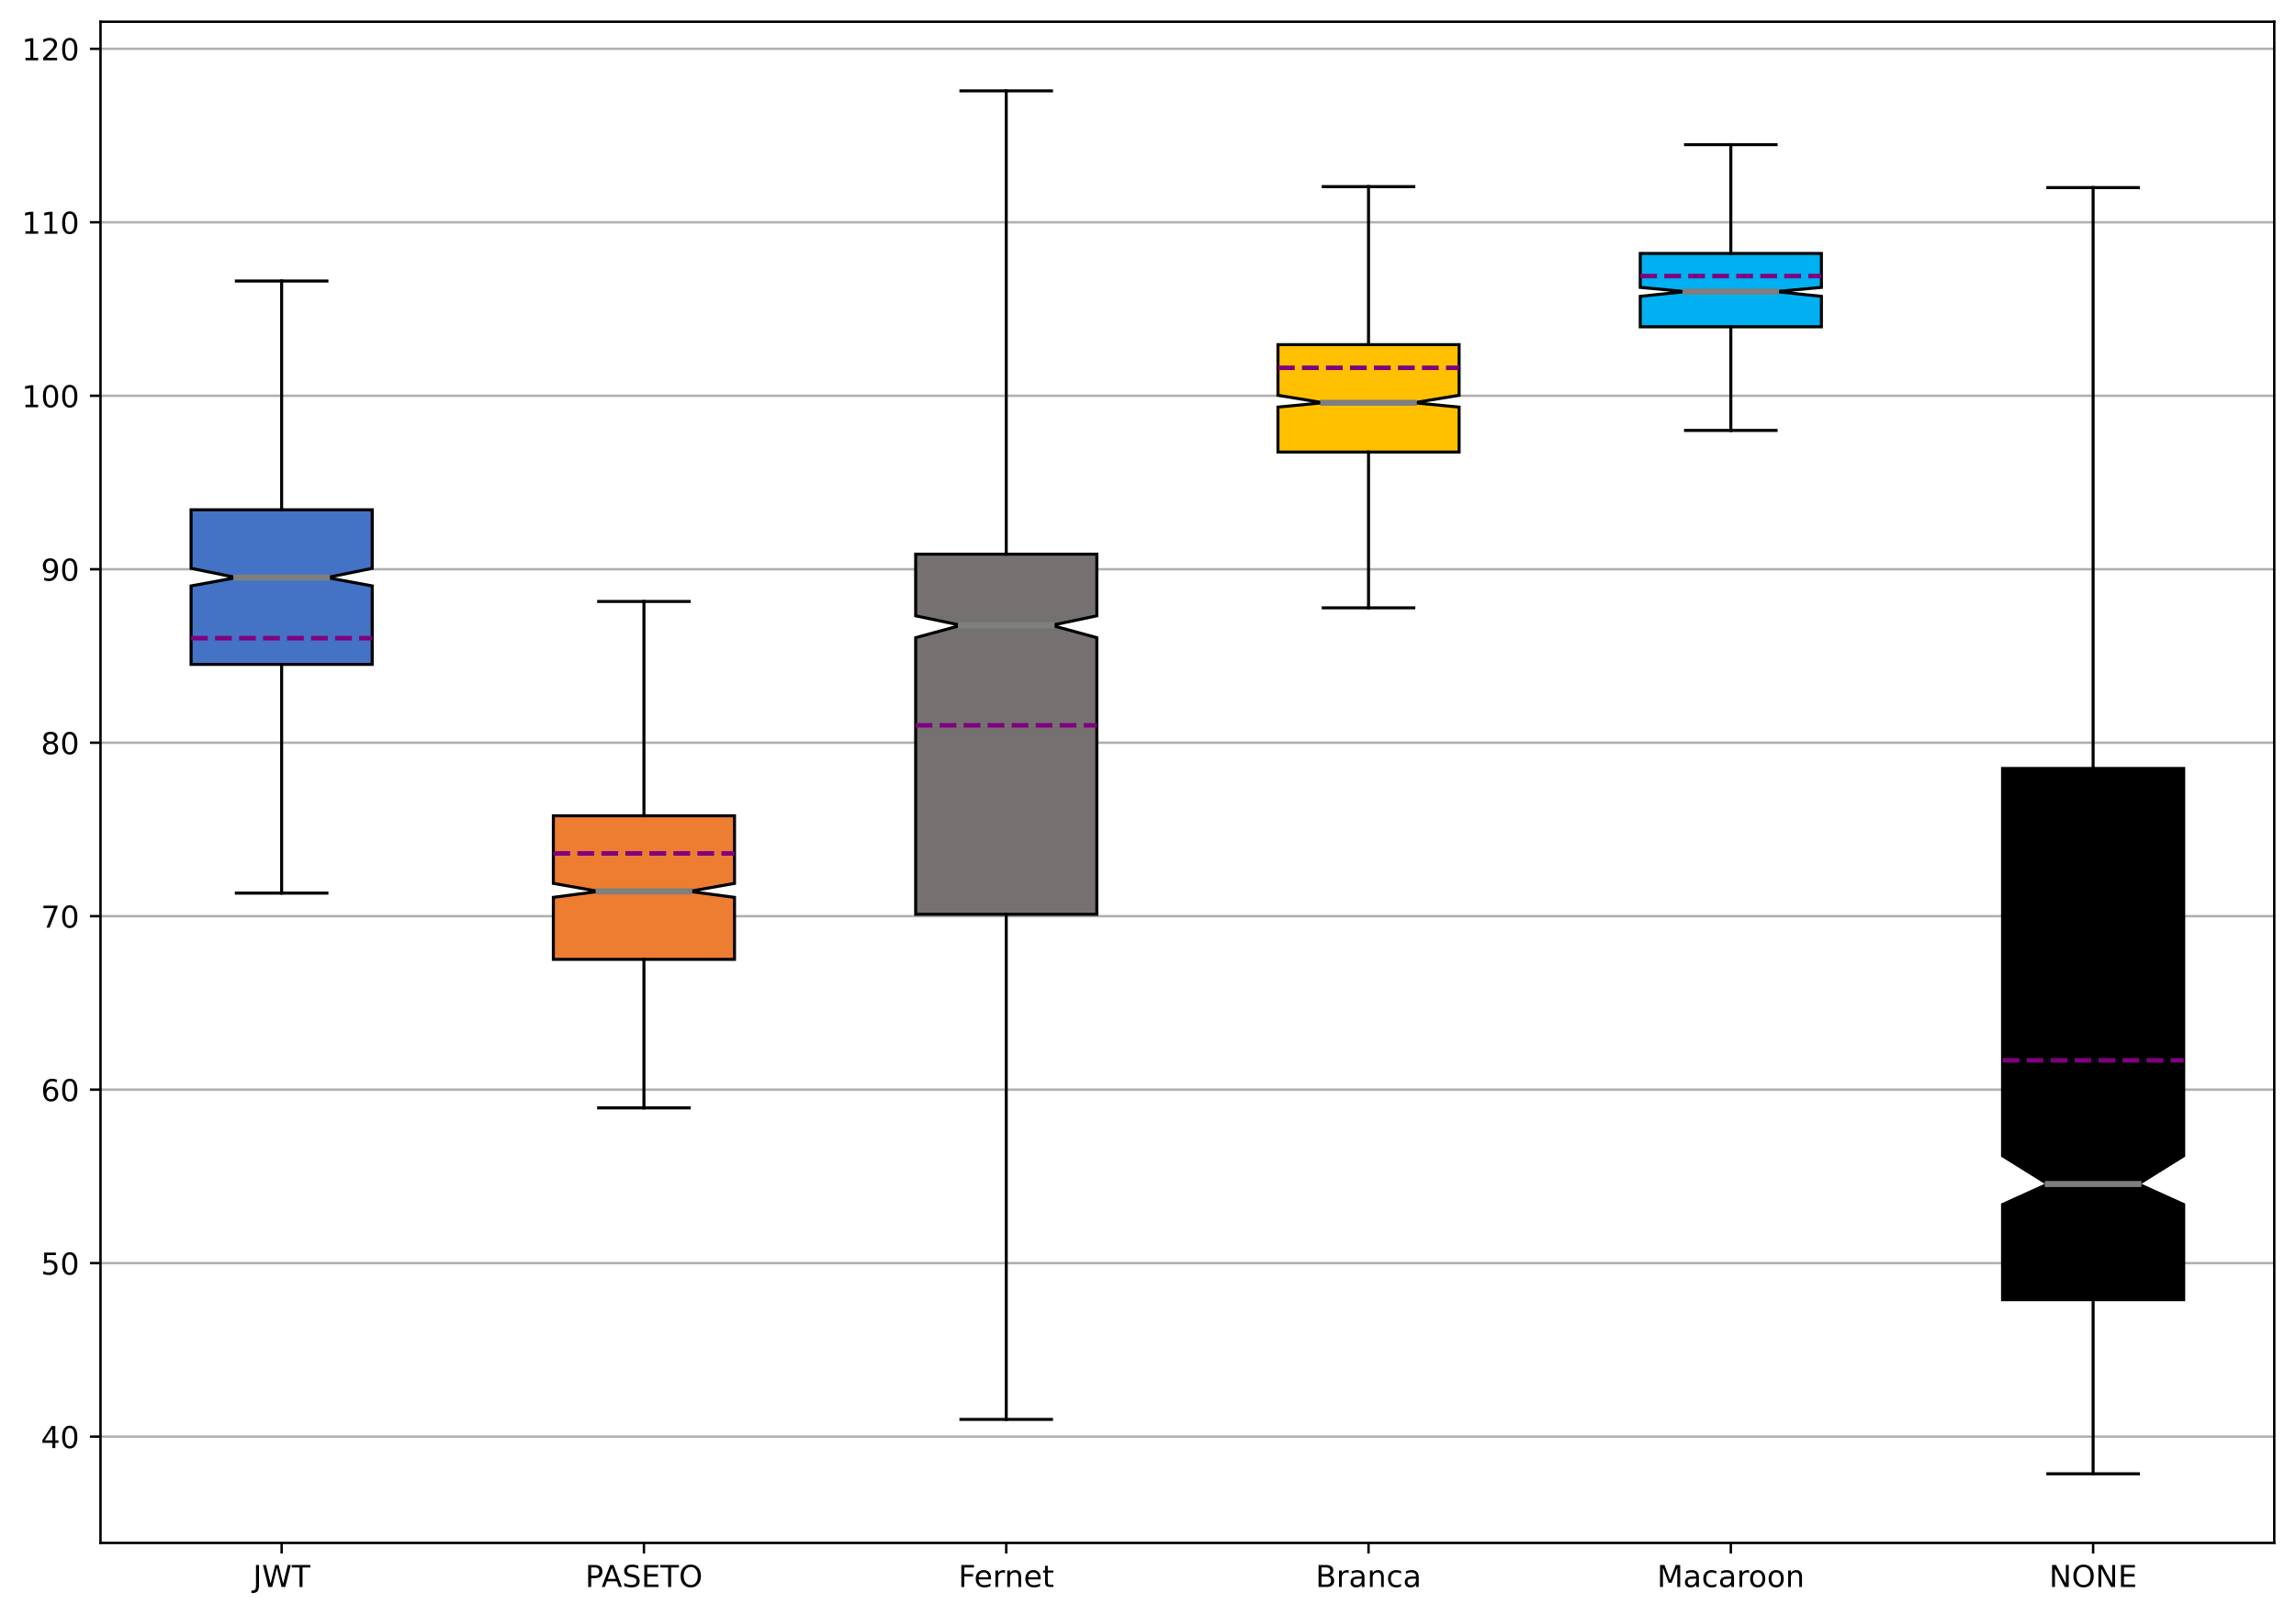
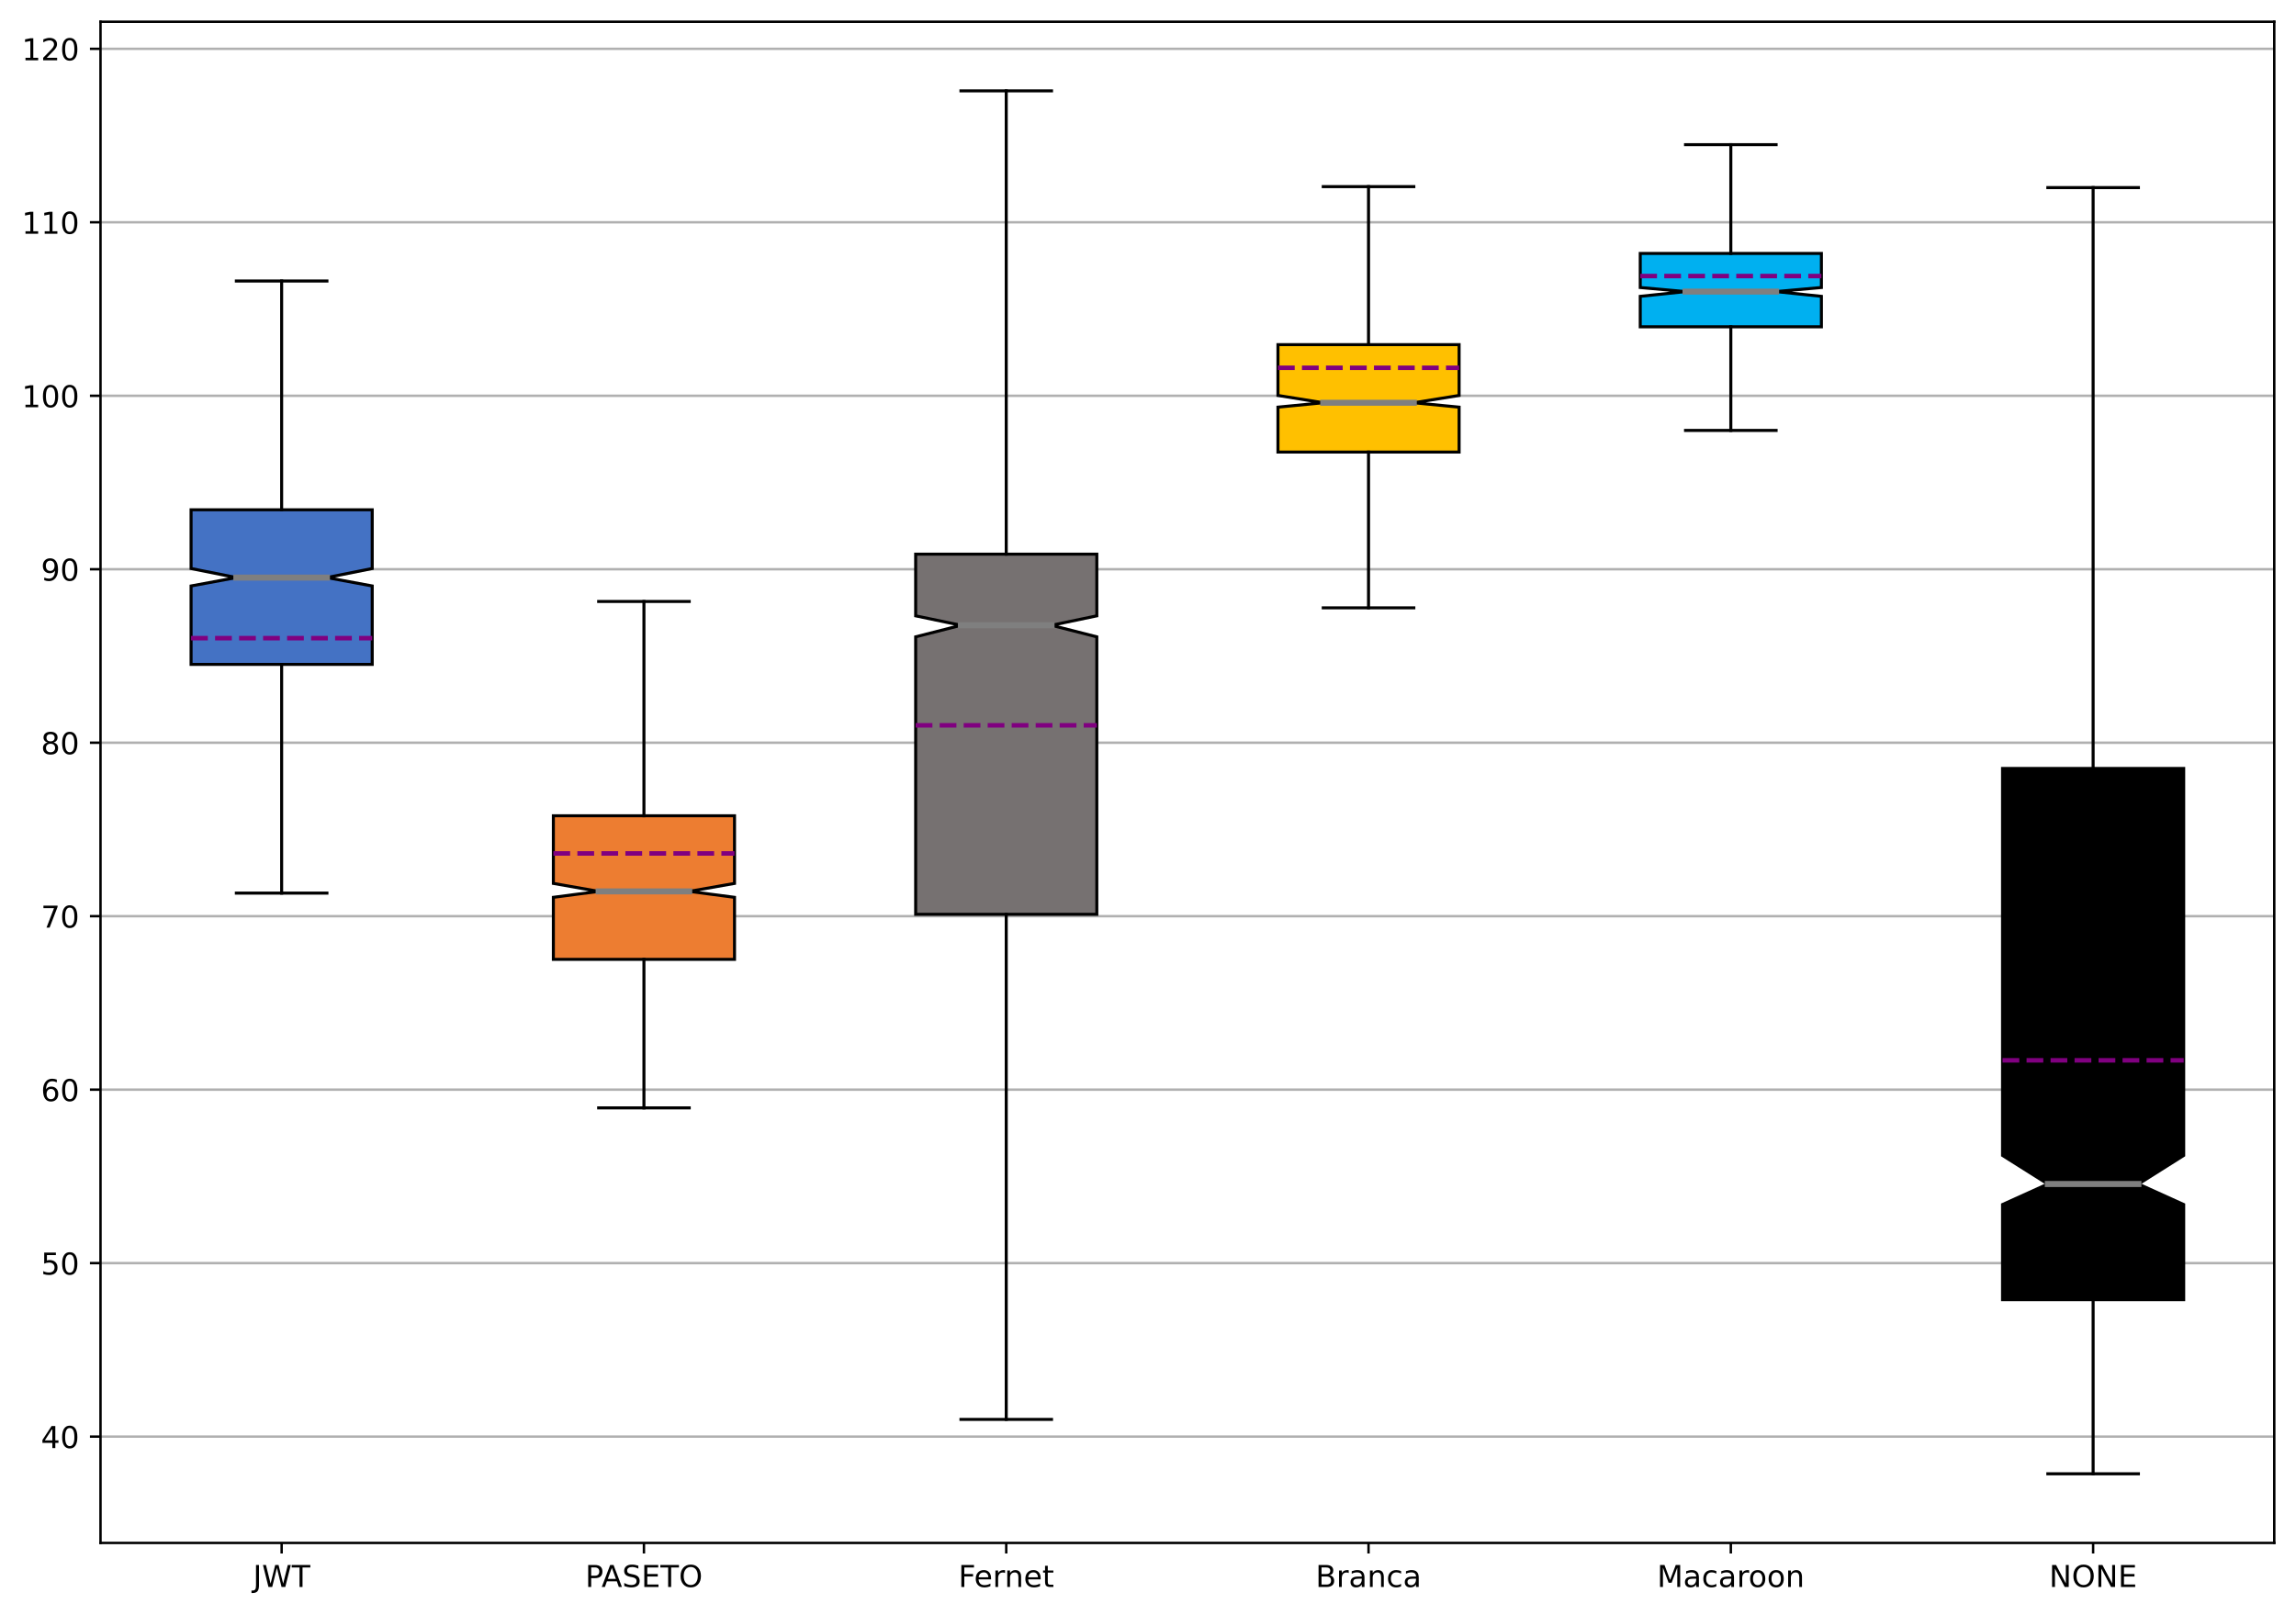
<svg xmlns="http://www.w3.org/2000/svg" xmlns:xlink="http://www.w3.org/1999/xlink" width="760.487pt" height="535.078pt" viewBox="0 0 760.487 535.078" version="1.1">
  <defs>
    <style type="text/css">*{stroke-linejoin: round; stroke-linecap: butt}</style>
  </defs>
  <g id="figure_1">
    <g id="patch_1">
      <path d="M 0 535.078  L 760.487 535.078  L 760.487 0  L 0 0  z " style="fill: #ffffff" />
    </g>
    <g id="axes_1">
      <g id="patch_2">
        <path d="M 33.288 511.2  L 753.288 511.2  L 753.288 7.2  L 33.288 7.2  z " style="fill: #ffffff" />
      </g>
      <g id="matplotlib.axis_1">
        <g id="xtick_1">
          <g id="line2d_1">
            <defs>
-               <path id="m7143ada3f3" d="M 0 0  L 0 3.5  " style="stroke: #000000; stroke-width: 0.8" />
+               <path id="m3b79f3074b" d="M 0 0  L 0 3.5  " style="stroke: #000000; stroke-width: 0.8" />
            </defs>
            <g>
-               <use xlink:href="#m7143ada3f3" x="93.287" y="511.2" style="stroke: #000000; stroke-width: 0.8" />
+               <use xlink:href="#m3b79f3074b" x="93.287" y="511.2" style="stroke: #000000; stroke-width: 0.8" />
            </g>
          </g>
          <g id="text_1">
            <g transform="translate(83.81484 525.7984) scale(0.1 -0.1)">
              <defs>
                <path id="DejaVuSans-4a" d="M 628 4666  L 1259 4666  L 1259 325  Q 1259 -519 939 -900  Q 619 -1281 -91 -1281  L -331 -1281  L -331 -750  L -134 -750  Q 284 -750 456 -515  Q 628 -281 628 325  L 628 4666  z " transform="scale(0.015625)" />
                <path id="DejaVuSans-57" d="M 213 4666  L 850 4666  L 1831 722  L 2809 4666  L 3519 4666  L 4500 722  L 5478 4666  L 6119 4666  L 4947 0  L 4153 0  L 3169 4050  L 2175 0  L 1381 0  L 213 4666  z " transform="scale(0.015625)" />
                <path id="DejaVuSans-54" d="M -19 4666  L 3928 4666  L 3928 4134  L 2272 4134  L 2272 0  L 1638 0  L 1638 4134  L -19 4134  L -19 4666  z " transform="scale(0.015625)" />
              </defs>
              <use xlink:href="#DejaVuSans-4a" />
              <use xlink:href="#DejaVuSans-57" x="29.492" />
              <use xlink:href="#DejaVuSans-54" x="128.369" />
            </g>
          </g>
        </g>
        <g id="xtick_2">
          <g id="line2d_2">
            <g>
-               <use xlink:href="#m7143ada3f3" x="213.287" y="511.2" style="stroke: #000000; stroke-width: 0.8" />
+               <use xlink:href="#m3b79f3074b" x="213.287" y="511.2" style="stroke: #000000; stroke-width: 0.8" />
            </g>
          </g>
          <g id="text_2">
            <g transform="translate(193.8477 525.7984) scale(0.1 -0.1)">
              <defs>
                <path id="DejaVuSans-50" d="M 1259 4147  L 1259 2394  L 2053 2394  Q 2494 2394 2734 2622  Q 2975 2850 2975 3272  Q 2975 3691 2734 3919  Q 2494 4147 2053 4147  L 1259 4147  z M 628 4666  L 2053 4666  Q 2838 4666 3239 4311  Q 3641 3956 3641 3272  Q 3641 2581 3239 2228  Q 2838 1875 2053 1875  L 1259 1875  L 1259 0  L 628 0  L 628 4666  z " transform="scale(0.015625)" />
                <path id="DejaVuSans-41" d="M 2188 4044  L 1331 1722  L 3047 1722  L 2188 4044  z M 1831 4666  L 2547 4666  L 4325 0  L 3669 0  L 3244 1197  L 1141 1197  L 716 0  L 50 0  L 1831 4666  z " transform="scale(0.015625)" />
                <path id="DejaVuSans-53" d="M 3425 4513  L 3425 3897  Q 3066 4069 2747 4153  Q 2428 4238 2131 4238  Q 1616 4238 1336 4038  Q 1056 3838 1056 3469  Q 1056 3159 1242 3001  Q 1428 2844 1947 2747  L 2328 2669  Q 3034 2534 3370 2195  Q 3706 1856 3706 1288  Q 3706 609 3251 259  Q 2797 -91 1919 -91  Q 1588 -91 1214 -16  Q 841 59 441 206  L 441 856  Q 825 641 1194 531  Q 1563 422 1919 422  Q 2459 422 2753 634  Q 3047 847 3047 1241  Q 3047 1584 2836 1778  Q 2625 1972 2144 2069  L 1759 2144  Q 1053 2284 737 2584  Q 422 2884 422 3419  Q 422 4038 858 4394  Q 1294 4750 2059 4750  Q 2388 4750 2728 4690  Q 3069 4631 3425 4513  z " transform="scale(0.015625)" />
                <path id="DejaVuSans-45" d="M 628 4666  L 3578 4666  L 3578 4134  L 1259 4134  L 1259 2753  L 3481 2753  L 3481 2222  L 1259 2222  L 1259 531  L 3634 531  L 3634 0  L 628 0  L 628 4666  z " transform="scale(0.015625)" />
                <path id="DejaVuSans-4f" d="M 2522 4238  Q 1834 4238 1429 3725  Q 1025 3213 1025 2328  Q 1025 1447 1429 934  Q 1834 422 2522 422  Q 3209 422 3611 934  Q 4013 1447 4013 2328  Q 4013 3213 3611 3725  Q 3209 4238 2522 4238  z M 2522 4750  Q 3503 4750 4090 4092  Q 4678 3434 4678 2328  Q 4678 1225 4090 567  Q 3503 -91 2522 -91  Q 1538 -91 948 565  Q 359 1222 359 2328  Q 359 3434 948 4092  Q 1538 4750 2522 4750  z " transform="scale(0.015625)" />
              </defs>
              <use xlink:href="#DejaVuSans-50" />
              <use xlink:href="#DejaVuSans-41" x="53.928" />
              <use xlink:href="#DejaVuSans-53" x="122.336" />
              <use xlink:href="#DejaVuSans-45" x="185.812" />
              <use xlink:href="#DejaVuSans-54" x="248.996" />
              <use xlink:href="#DejaVuSans-4f" x="310.08" />
            </g>
          </g>
        </g>
        <g id="xtick_3">
          <g id="line2d_3">
            <g>
-               <use xlink:href="#m7143ada3f3" x="333.288" y="511.2" style="stroke: #000000; stroke-width: 0.8" />
+               <use xlink:href="#m3b79f3074b" x="333.288" y="511.2" style="stroke: #000000; stroke-width: 0.8" />
            </g>
          </g>
          <g id="text_3">
            <g transform="translate(317.4367 525.7984) scale(0.1 -0.1)">
              <defs>
                <path id="DejaVuSans-46" d="M 628 4666  L 3309 4666  L 3309 4134  L 1259 4134  L 1259 2759  L 3109 2759  L 3109 2228  L 1259 2228  L 1259 0  L 628 0  L 628 4666  z " transform="scale(0.015625)" />
                <path id="DejaVuSans-65" d="M 3597 1894  L 3597 1613  L 953 1613  Q 991 1019 1311 708  Q 1631 397 2203 397  Q 2534 397 2845 478  Q 3156 559 3463 722  L 3463 178  Q 3153 47 2828 -22  Q 2503 -91 2169 -91  Q 1331 -91 842 396  Q 353 884 353 1716  Q 353 2575 817 3079  Q 1281 3584 2069 3584  Q 2775 3584 3186 3129  Q 3597 2675 3597 1894  z M 3022 2063  Q 3016 2534 2758 2815  Q 2500 3097 2075 3097  Q 1594 3097 1305 2825  Q 1016 2553 972 2059  L 3022 2063  z " transform="scale(0.015625)" />
                <path id="DejaVuSans-72" d="M 2631 2963  Q 2534 3019 2420 3045  Q 2306 3072 2169 3072  Q 1681 3072 1420 2755  Q 1159 2438 1159 1844  L 1159 0  L 581 0  L 581 3500  L 1159 3500  L 1159 2956  Q 1341 3275 1631 3429  Q 1922 3584 2338 3584  Q 2397 3584 2469 3576  Q 2541 3569 2628 3553  L 2631 2963  z " transform="scale(0.015625)" />
                <path id="DejaVuSans-6e" d="M 3513 2113  L 3513 0  L 2938 0  L 2938 2094  Q 2938 2591 2744 2837  Q 2550 3084 2163 3084  Q 1697 3084 1428 2787  Q 1159 2491 1159 1978  L 1159 0  L 581 0  L 581 3500  L 1159 3500  L 1159 2956  Q 1366 3272 1645 3428  Q 1925 3584 2291 3584  Q 2894 3584 3203 3211  Q 3513 2838 3513 2113  z " transform="scale(0.015625)" />
                <path id="DejaVuSans-74" d="M 1172 4494  L 1172 3500  L 2356 3500  L 2356 3053  L 1172 3053  L 1172 1153  Q 1172 725 1289 603  Q 1406 481 1766 481  L 2356 481  L 2356 0  L 1766 0  Q 1100 0 847 248  Q 594 497 594 1153  L 594 3053  L 172 3053  L 172 3500  L 594 3500  L 594 4494  L 1172 4494  z " transform="scale(0.015625)" />
              </defs>
              <use xlink:href="#DejaVuSans-46" />
              <use xlink:href="#DejaVuSans-65" x="52.02" />
              <use xlink:href="#DejaVuSans-72" x="113.543" />
              <use xlink:href="#DejaVuSans-6e" x="152.906" />
              <use xlink:href="#DejaVuSans-65" x="216.285" />
              <use xlink:href="#DejaVuSans-74" x="277.809" />
            </g>
          </g>
        </g>
        <g id="xtick_4">
          <g id="line2d_4">
            <g>
-               <use xlink:href="#m7143ada3f3" x="453.288" y="511.2" style="stroke: #000000; stroke-width: 0.8" />
+               <use xlink:href="#m3b79f3074b" x="453.288" y="511.2" style="stroke: #000000; stroke-width: 0.8" />
            </g>
          </g>
          <g id="text_4">
            <g transform="translate(435.7555 525.7984) scale(0.1 -0.1)">
              <defs>
                <path id="DejaVuSans-42" d="M 1259 2228  L 1259 519  L 2272 519  Q 2781 519 3026 730  Q 3272 941 3272 1375  Q 3272 1813 3026 2020  Q 2781 2228 2272 2228  L 1259 2228  z M 1259 4147  L 1259 2741  L 2194 2741  Q 2656 2741 2882 2914  Q 3109 3088 3109 3444  Q 3109 3797 2882 3972  Q 2656 4147 2194 4147  L 1259 4147  z M 628 4666  L 2241 4666  Q 2963 4666 3353 4366  Q 3744 4066 3744 3513  Q 3744 3084 3544 2831  Q 3344 2578 2956 2516  Q 3422 2416 3680 2098  Q 3938 1781 3938 1306  Q 3938 681 3513 340  Q 3088 0 2303 0  L 628 0  L 628 4666  z " transform="scale(0.015625)" />
                <path id="DejaVuSans-61" d="M 2194 1759  Q 1497 1759 1228 1600  Q 959 1441 959 1056  Q 959 750 1161 570  Q 1363 391 1709 391  Q 2188 391 2477 730  Q 2766 1069 2766 1631  L 2766 1759  L 2194 1759  z M 3341 1997  L 3341 0  L 2766 0  L 2766 531  Q 2569 213 2275 61  Q 1981 -91 1556 -91  Q 1019 -91 701 211  Q 384 513 384 1019  Q 384 1609 779 1909  Q 1175 2209 1959 2209  L 2766 2209  L 2766 2266  Q 2766 2663 2505 2880  Q 2244 3097 1772 3097  Q 1472 3097 1187 3025  Q 903 2953 641 2809  L 641 3341  Q 956 3463 1253 3523  Q 1550 3584 1831 3584  Q 2591 3584 2966 3190  Q 3341 2797 3341 1997  z " transform="scale(0.015625)" />
                <path id="DejaVuSans-63" d="M 3122 3366  L 3122 2828  Q 2878 2963 2633 3030  Q 2388 3097 2138 3097  Q 1578 3097 1268 2742  Q 959 2388 959 1747  Q 959 1106 1268 751  Q 1578 397 2138 397  Q 2388 397 2633 464  Q 2878 531 3122 666  L 3122 134  Q 2881 22 2623 -34  Q 2366 -91 2075 -91  Q 1284 -91 818 406  Q 353 903 353 1747  Q 353 2603 823 3093  Q 1294 3584 2113 3584  Q 2378 3584 2631 3529  Q 2884 3475 3122 3366  z " transform="scale(0.015625)" />
              </defs>
              <use xlink:href="#DejaVuSans-42" />
              <use xlink:href="#DejaVuSans-72" x="68.604" />
              <use xlink:href="#DejaVuSans-61" x="109.717" />
              <use xlink:href="#DejaVuSans-6e" x="170.996" />
              <use xlink:href="#DejaVuSans-63" x="234.375" />
              <use xlink:href="#DejaVuSans-61" x="289.355" />
            </g>
          </g>
        </g>
        <g id="xtick_5">
          <g id="line2d_5">
            <g>
-               <use xlink:href="#m7143ada3f3" x="573.288" y="511.2" style="stroke: #000000; stroke-width: 0.8" />
+               <use xlink:href="#m3b79f3074b" x="573.288" y="511.2" style="stroke: #000000; stroke-width: 0.8" />
            </g>
          </g>
          <g id="text_5">
            <g transform="translate(548.8656 525.7984) scale(0.1 -0.1)">
              <defs>
                <path id="DejaVuSans-4d" d="M 628 4666  L 1569 4666  L 2759 1491  L 3956 4666  L 4897 4666  L 4897 0  L 4281 0  L 4281 4097  L 3078 897  L 2444 897  L 1241 4097  L 1241 0  L 628 0  L 628 4666  z " transform="scale(0.015625)" />
                <path id="DejaVuSans-6f" d="M 1959 3097  Q 1497 3097 1228 2736  Q 959 2375 959 1747  Q 959 1119 1226 758  Q 1494 397 1959 397  Q 2419 397 2687 759  Q 2956 1122 2956 1747  Q 2956 2369 2687 2733  Q 2419 3097 1959 3097  z M 1959 3584  Q 2709 3584 3137 3096  Q 3566 2609 3566 1747  Q 3566 888 3137 398  Q 2709 -91 1959 -91  Q 1206 -91 779 398  Q 353 888 353 1747  Q 353 2609 779 3096  Q 1206 3584 1959 3584  z " transform="scale(0.015625)" />
              </defs>
              <use xlink:href="#DejaVuSans-4d" />
              <use xlink:href="#DejaVuSans-61" x="86.279" />
              <use xlink:href="#DejaVuSans-63" x="147.559" />
              <use xlink:href="#DejaVuSans-61" x="202.539" />
              <use xlink:href="#DejaVuSans-72" x="263.818" />
              <use xlink:href="#DejaVuSans-6f" x="302.682" />
              <use xlink:href="#DejaVuSans-6f" x="363.863" />
              <use xlink:href="#DejaVuSans-6e" x="425.045" />
            </g>
          </g>
        </g>
        <g id="xtick_6">
          <g id="line2d_6">
            <g>
-               <use xlink:href="#m7143ada3f3" x="693.288" y="511.2" style="stroke: #000000; stroke-width: 0.8" />
+               <use xlink:href="#m3b79f3074b" x="693.288" y="511.2" style="stroke: #000000; stroke-width: 0.8" />
            </g>
          </g>
          <g id="text_6">
            <g transform="translate(678.7109 525.7984) scale(0.1 -0.1)">
              <defs>
                <path id="DejaVuSans-4e" d="M 628 4666  L 1478 4666  L 3547 763  L 3547 4666  L 4159 4666  L 4159 0  L 3309 0  L 1241 3903  L 1241 0  L 628 0  L 628 4666  z " transform="scale(0.015625)" />
              </defs>
              <use xlink:href="#DejaVuSans-4e" />
              <use xlink:href="#DejaVuSans-4f" x="74.805" />
              <use xlink:href="#DejaVuSans-4e" x="153.516" />
              <use xlink:href="#DejaVuSans-45" x="228.32" />
            </g>
          </g>
        </g>
      </g>
      <g id="matplotlib.axis_2">
        <g id="ytick_1">
          <g id="line2d_7">
-             <path d="M 33.288 475.969  L 753.288 475.969  " clip-path="url(#pdf34715d4d)" style="fill: none; stroke: #b0b0b0; stroke-width: 0.8; stroke-linecap: square" />
+             <path d="M 33.288 475.969  L 753.288 475.969  " clip-path="url(#p4b3744f3c9)" style="fill: none; stroke: #b0b0b0; stroke-width: 0.8; stroke-linecap: square" />
          </g>
          <g id="line2d_8">
            <defs>
-               <path id="m7fd56be55e" d="M 0 0  L -3.5 0  " style="stroke: #000000; stroke-width: 0.8" />
+               <path id="m1504390ce7" d="M 0 0  L -3.5 0  " style="stroke: #000000; stroke-width: 0.8" />
            </defs>
            <g>
-               <use xlink:href="#m7fd56be55e" x="33.288" y="475.969" style="stroke: #000000; stroke-width: 0.8" />
+               <use xlink:href="#m1504390ce7" x="33.288" y="475.969" style="stroke: #000000; stroke-width: 0.8" />
            </g>
          </g>
          <g id="text_7">
            <g transform="translate(13.5625 479.7678) scale(0.1 -0.1)">
              <defs>
                <path id="DejaVuSans-34" d="M 2419 4116  L 825 1625  L 2419 1625  L 2419 4116  z M 2253 4666  L 3047 4666  L 3047 1625  L 3713 1625  L 3713 1100  L 3047 1100  L 3047 0  L 2419 0  L 2419 1100  L 313 1100  L 313 1709  L 2253 4666  z " transform="scale(0.015625)" />
                <path id="DejaVuSans-30" d="M 2034 4250  Q 1547 4250 1301 3770  Q 1056 3291 1056 2328  Q 1056 1369 1301 889  Q 1547 409 2034 409  Q 2525 409 2770 889  Q 3016 1369 3016 2328  Q 3016 3291 2770 3770  Q 2525 4250 2034 4250  z M 2034 4750  Q 2819 4750 3233 4129  Q 3647 3509 3647 2328  Q 3647 1150 3233 529  Q 2819 -91 2034 -91  Q 1250 -91 836 529  Q 422 1150 422 2328  Q 422 3509 836 4129  Q 1250 4750 2034 4750  z " transform="scale(0.015625)" />
              </defs>
              <use xlink:href="#DejaVuSans-34" />
              <use xlink:href="#DejaVuSans-30" x="63.623" />
            </g>
          </g>
        </g>
        <g id="ytick_2">
          <g id="line2d_9">
-             <path d="M 33.288 418.494  L 753.288 418.494  " clip-path="url(#pdf34715d4d)" style="fill: none; stroke: #b0b0b0; stroke-width: 0.8; stroke-linecap: square" />
+             <path d="M 33.288 418.494  L 753.288 418.494  " clip-path="url(#p4b3744f3c9)" style="fill: none; stroke: #b0b0b0; stroke-width: 0.8; stroke-linecap: square" />
          </g>
          <g id="line2d_10">
            <g>
-               <use xlink:href="#m7fd56be55e" x="33.288" y="418.494" style="stroke: #000000; stroke-width: 0.8" />
+               <use xlink:href="#m1504390ce7" x="33.288" y="418.494" style="stroke: #000000; stroke-width: 0.8" />
            </g>
          </g>
          <g id="text_8">
            <g transform="translate(13.5625 422.2937) scale(0.1 -0.1)">
              <defs>
                <path id="DejaVuSans-35" d="M 691 4666  L 3169 4666  L 3169 4134  L 1269 4134  L 1269 2991  Q 1406 3038 1543 3061  Q 1681 3084 1819 3084  Q 2600 3084 3056 2656  Q 3513 2228 3513 1497  Q 3513 744 3044 326  Q 2575 -91 1722 -91  Q 1428 -91 1123 -41  Q 819 9 494 109  L 494 744  Q 775 591 1075 516  Q 1375 441 1709 441  Q 2250 441 2565 725  Q 2881 1009 2881 1497  Q 2881 1984 2565 2268  Q 2250 2553 1709 2553  Q 1456 2553 1204 2497  Q 953 2441 691 2322  L 691 4666  z " transform="scale(0.015625)" />
              </defs>
              <use xlink:href="#DejaVuSans-35" />
              <use xlink:href="#DejaVuSans-30" x="63.623" />
            </g>
          </g>
        </g>
        <g id="ytick_3">
          <g id="line2d_11">
-             <path d="M 33.288 361.02  L 753.288 361.02  " clip-path="url(#pdf34715d4d)" style="fill: none; stroke: #b0b0b0; stroke-width: 0.8; stroke-linecap: square" />
+             <path d="M 33.288 361.02  L 753.288 361.02  " clip-path="url(#p4b3744f3c9)" style="fill: none; stroke: #b0b0b0; stroke-width: 0.8; stroke-linecap: square" />
          </g>
          <g id="line2d_12">
            <g>
-               <use xlink:href="#m7fd56be55e" x="33.288" y="361.02" style="stroke: #000000; stroke-width: 0.8" />
+               <use xlink:href="#m1504390ce7" x="33.288" y="361.02" style="stroke: #000000; stroke-width: 0.8" />
            </g>
          </g>
          <g id="text_9">
            <g transform="translate(13.5625 364.8196) scale(0.1 -0.1)">
              <defs>
                <path id="DejaVuSans-36" d="M 2113 2584  Q 1688 2584 1439 2293  Q 1191 2003 1191 1497  Q 1191 994 1439 701  Q 1688 409 2113 409  Q 2538 409 2786 701  Q 3034 994 3034 1497  Q 3034 2003 2786 2293  Q 2538 2584 2113 2584  z M 3366 4563  L 3366 3988  Q 3128 4100 2886 4159  Q 2644 4219 2406 4219  Q 1781 4219 1451 3797  Q 1122 3375 1075 2522  Q 1259 2794 1537 2939  Q 1816 3084 2150 3084  Q 2853 3084 3261 2657  Q 3669 2231 3669 1497  Q 3669 778 3244 343  Q 2819 -91 2113 -91  Q 1303 -91 875 529  Q 447 1150 447 2328  Q 447 3434 972 4092  Q 1497 4750 2381 4750  Q 2619 4750 2861 4703  Q 3103 4656 3366 4563  z " transform="scale(0.015625)" />
              </defs>
              <use xlink:href="#DejaVuSans-36" />
              <use xlink:href="#DejaVuSans-30" x="63.623" />
            </g>
          </g>
        </g>
        <g id="ytick_4">
          <g id="line2d_13">
-             <path d="M 33.288 303.546  L 753.288 303.546  " clip-path="url(#pdf34715d4d)" style="fill: none; stroke: #b0b0b0; stroke-width: 0.8; stroke-linecap: square" />
+             <path d="M 33.288 303.546  L 753.288 303.546  " clip-path="url(#p4b3744f3c9)" style="fill: none; stroke: #b0b0b0; stroke-width: 0.8; stroke-linecap: square" />
          </g>
          <g id="line2d_14">
            <g>
-               <use xlink:href="#m7fd56be55e" x="33.288" y="303.546" style="stroke: #000000; stroke-width: 0.8" />
+               <use xlink:href="#m1504390ce7" x="33.288" y="303.546" style="stroke: #000000; stroke-width: 0.8" />
            </g>
          </g>
          <g id="text_10">
            <g transform="translate(13.5625 307.3455) scale(0.1 -0.1)">
              <defs>
                <path id="DejaVuSans-37" d="M 525 4666  L 3525 4666  L 3525 4397  L 1831 0  L 1172 0  L 2766 4134  L 525 4134  L 525 4666  z " transform="scale(0.015625)" />
              </defs>
              <use xlink:href="#DejaVuSans-37" />
              <use xlink:href="#DejaVuSans-30" x="63.623" />
            </g>
          </g>
        </g>
        <g id="ytick_5">
          <g id="line2d_15">
-             <path d="M 33.288 246.072  L 753.288 246.072  " clip-path="url(#pdf34715d4d)" style="fill: none; stroke: #b0b0b0; stroke-width: 0.8; stroke-linecap: square" />
+             <path d="M 33.288 246.072  L 753.288 246.072  " clip-path="url(#p4b3744f3c9)" style="fill: none; stroke: #b0b0b0; stroke-width: 0.8; stroke-linecap: square" />
          </g>
          <g id="line2d_16">
            <g>
-               <use xlink:href="#m7fd56be55e" x="33.288" y="246.072" style="stroke: #000000; stroke-width: 0.8" />
+               <use xlink:href="#m1504390ce7" x="33.288" y="246.072" style="stroke: #000000; stroke-width: 0.8" />
            </g>
          </g>
          <g id="text_11">
            <g transform="translate(13.5625 249.8714) scale(0.1 -0.1)">
              <defs>
                <path id="DejaVuSans-38" d="M 2034 2216  Q 1584 2216 1326 1975  Q 1069 1734 1069 1313  Q 1069 891 1326 650  Q 1584 409 2034 409  Q 2484 409 2743 651  Q 3003 894 3003 1313  Q 3003 1734 2745 1975  Q 2488 2216 2034 2216  z M 1403 2484  Q 997 2584 770 2862  Q 544 3141 544 3541  Q 544 4100 942 4425  Q 1341 4750 2034 4750  Q 2731 4750 3128 4425  Q 3525 4100 3525 3541  Q 3525 3141 3298 2862  Q 3072 2584 2669 2484  Q 3125 2378 3379 2068  Q 3634 1759 3634 1313  Q 3634 634 3220 271  Q 2806 -91 2034 -91  Q 1263 -91 848 271  Q 434 634 434 1313  Q 434 1759 690 2068  Q 947 2378 1403 2484  z M 1172 3481  Q 1172 3119 1398 2916  Q 1625 2713 2034 2713  Q 2441 2713 2670 2916  Q 2900 3119 2900 3481  Q 2900 3844 2670 4047  Q 2441 4250 2034 4250  Q 1625 4250 1398 4047  Q 1172 3844 1172 3481  z " transform="scale(0.015625)" />
              </defs>
              <use xlink:href="#DejaVuSans-38" />
              <use xlink:href="#DejaVuSans-30" x="63.623" />
            </g>
          </g>
        </g>
        <g id="ytick_6">
          <g id="line2d_17">
-             <path d="M 33.288 188.598  L 753.288 188.598  " clip-path="url(#pdf34715d4d)" style="fill: none; stroke: #b0b0b0; stroke-width: 0.8; stroke-linecap: square" />
+             <path d="M 33.288 188.598  L 753.288 188.598  " clip-path="url(#p4b3744f3c9)" style="fill: none; stroke: #b0b0b0; stroke-width: 0.8; stroke-linecap: square" />
          </g>
          <g id="line2d_18">
            <g>
-               <use xlink:href="#m7fd56be55e" x="33.288" y="188.598" style="stroke: #000000; stroke-width: 0.8" />
+               <use xlink:href="#m1504390ce7" x="33.288" y="188.598" style="stroke: #000000; stroke-width: 0.8" />
            </g>
          </g>
          <g id="text_12">
            <g transform="translate(13.5625 192.3973) scale(0.1 -0.1)">
              <defs>
                <path id="DejaVuSans-39" d="M 703 97  L 703 672  Q 941 559 1184 500  Q 1428 441 1663 441  Q 2288 441 2617 861  Q 2947 1281 2994 2138  Q 2813 1869 2534 1725  Q 2256 1581 1919 1581  Q 1219 1581 811 2004  Q 403 2428 403 3163  Q 403 3881 828 4315  Q 1253 4750 1959 4750  Q 2769 4750 3195 4129  Q 3622 3509 3622 2328  Q 3622 1225 3098 567  Q 2575 -91 1691 -91  Q 1453 -91 1209 -44  Q 966 3 703 97  z M 1959 2075  Q 2384 2075 2632 2365  Q 2881 2656 2881 3163  Q 2881 3666 2632 3958  Q 2384 4250 1959 4250  Q 1534 4250 1286 3958  Q 1038 3666 1038 3163  Q 1038 2656 1286 2365  Q 1534 2075 1959 2075  z " transform="scale(0.015625)" />
              </defs>
              <use xlink:href="#DejaVuSans-39" />
              <use xlink:href="#DejaVuSans-30" x="63.623" />
            </g>
          </g>
        </g>
        <g id="ytick_7">
          <g id="line2d_19">
-             <path d="M 33.288 131.124  L 753.288 131.124  " clip-path="url(#pdf34715d4d)" style="fill: none; stroke: #b0b0b0; stroke-width: 0.8; stroke-linecap: square" />
+             <path d="M 33.288 131.124  L 753.288 131.124  " clip-path="url(#p4b3744f3c9)" style="fill: none; stroke: #b0b0b0; stroke-width: 0.8; stroke-linecap: square" />
          </g>
          <g id="line2d_20">
            <g>
-               <use xlink:href="#m7fd56be55e" x="33.288" y="131.124" style="stroke: #000000; stroke-width: 0.8" />
+               <use xlink:href="#m1504390ce7" x="33.288" y="131.124" style="stroke: #000000; stroke-width: 0.8" />
            </g>
          </g>
          <g id="text_13">
            <g transform="translate(7.2 134.9232) scale(0.1 -0.1)">
              <defs>
                <path id="DejaVuSans-31" d="M 794 531  L 1825 531  L 1825 4091  L 703 3866  L 703 4441  L 1819 4666  L 2450 4666  L 2450 531  L 3481 531  L 3481 0  L 794 0  L 794 531  z " transform="scale(0.015625)" />
              </defs>
              <use xlink:href="#DejaVuSans-31" />
              <use xlink:href="#DejaVuSans-30" x="63.623" />
              <use xlink:href="#DejaVuSans-30" x="127.246" />
            </g>
          </g>
        </g>
        <g id="ytick_8">
          <g id="line2d_21">
-             <path d="M 33.288 73.65  L 753.288 73.65  " clip-path="url(#pdf34715d4d)" style="fill: none; stroke: #b0b0b0; stroke-width: 0.8; stroke-linecap: square" />
+             <path d="M 33.288 73.65  L 753.288 73.65  " clip-path="url(#p4b3744f3c9)" style="fill: none; stroke: #b0b0b0; stroke-width: 0.8; stroke-linecap: square" />
          </g>
          <g id="line2d_22">
            <g>
-               <use xlink:href="#m7fd56be55e" x="33.288" y="73.65" style="stroke: #000000; stroke-width: 0.8" />
+               <use xlink:href="#m1504390ce7" x="33.288" y="73.65" style="stroke: #000000; stroke-width: 0.8" />
            </g>
          </g>
          <g id="text_14">
            <g transform="translate(7.2 77.44913) scale(0.1 -0.1)">
              <use xlink:href="#DejaVuSans-31" />
              <use xlink:href="#DejaVuSans-31" x="63.623" />
              <use xlink:href="#DejaVuSans-30" x="127.246" />
            </g>
          </g>
        </g>
        <g id="ytick_9">
          <g id="line2d_23">
-             <path d="M 33.288 16.176  L 753.288 16.176  " clip-path="url(#pdf34715d4d)" style="fill: none; stroke: #b0b0b0; stroke-width: 0.8; stroke-linecap: square" />
+             <path d="M 33.288 16.176  L 753.288 16.176  " clip-path="url(#p4b3744f3c9)" style="fill: none; stroke: #b0b0b0; stroke-width: 0.8; stroke-linecap: square" />
          </g>
          <g id="line2d_24">
            <g>
-               <use xlink:href="#m7fd56be55e" x="33.288" y="16.176" style="stroke: #000000; stroke-width: 0.8" />
+               <use xlink:href="#m1504390ce7" x="33.288" y="16.176" style="stroke: #000000; stroke-width: 0.8" />
            </g>
          </g>
          <g id="text_15">
            <g transform="translate(7.2 19.97503) scale(0.1 -0.1)">
              <defs>
                <path id="DejaVuSans-32" d="M 1228 531  L 3431 531  L 3431 0  L 469 0  L 469 531  Q 828 903 1448 1529  Q 2069 2156 2228 2338  Q 2531 2678 2651 2914  Q 2772 3150 2772 3378  Q 2772 3750 2511 3984  Q 2250 4219 1831 4219  Q 1534 4219 1204 4116  Q 875 4013 500 3803  L 500 4441  Q 881 4594 1212 4672  Q 1544 4750 1819 4750  Q 2544 4750 2975 4387  Q 3406 4025 3406 3419  Q 3406 3131 3298 2873  Q 3191 2616 2906 2266  Q 2828 2175 2409 1742  Q 1991 1309 1228 531  z " transform="scale(0.015625)" />
              </defs>
              <use xlink:href="#DejaVuSans-31" />
              <use xlink:href="#DejaVuSans-32" x="63.623" />
              <use xlink:href="#DejaVuSans-30" x="127.246" />
            </g>
          </g>
        </g>
      </g>
      <g id="patch_3">
-         <path d="M 63.288 220.12  L 123.287 220.12  L 123.287 194.121  L 108.287 191.364  L 123.287 188.299  L 123.287 168.904  L 63.288 168.904  L 63.288 188.299  L 78.287 191.364  L 63.288 194.121  L 63.288 220.12  z " clip-path="url(#pdf34715d4d)" style="fill: #4472c4; stroke: #000000; stroke-linejoin: miter" />
+         <path d="M 63.288 220.12  L 123.287 220.12  L 123.287 194.139  L 108.287 191.364  L 123.287 188.36  L 123.287 168.904  L 63.288 168.904  L 63.288 188.36  L 78.287 191.364  L 63.288 194.139  L 63.288 220.12  z " clip-path="url(#p4b3744f3c9)" style="fill: #4472c4; stroke: #000000; stroke-linejoin: miter" />
      </g>
      <g id="line2d_25">
-         <path d="M 93.287 220.12  L 93.287 295.898  " clip-path="url(#pdf34715d4d)" style="fill: none; stroke: #000000; stroke-linecap: square" />
+         <path d="M 93.287 220.12  L 93.287 295.898  " clip-path="url(#p4b3744f3c9)" style="fill: none; stroke: #000000; stroke-linecap: square" />
      </g>
      <g id="line2d_26">
-         <path d="M 93.287 168.904  L 93.287 93.105  " clip-path="url(#pdf34715d4d)" style="fill: none; stroke: #000000; stroke-linecap: square" />
+         <path d="M 93.287 168.904  L 93.287 93.105  " clip-path="url(#p4b3744f3c9)" style="fill: none; stroke: #000000; stroke-linecap: square" />
      </g>
      <g id="line2d_27">
-         <path d="M 78.287 295.898  L 108.287 295.898  " clip-path="url(#pdf34715d4d)" style="fill: none; stroke: #000000; stroke-linecap: square" />
+         <path d="M 78.287 295.898  L 108.287 295.898  " clip-path="url(#p4b3744f3c9)" style="fill: none; stroke: #000000; stroke-linecap: square" />
      </g>
      <g id="line2d_28">
-         <path d="M 78.287 93.105  L 108.287 93.105  " clip-path="url(#pdf34715d4d)" style="fill: none; stroke: #000000; stroke-linecap: square" />
+         <path d="M 78.287 93.105  L 108.287 93.105  " clip-path="url(#p4b3744f3c9)" style="fill: none; stroke: #000000; stroke-linecap: square" />
      </g>
      <g id="patch_4">
-         <path d="M 183.287 317.856  L 243.287 317.856  L 243.287 297.307  L 228.287 295.33  L 243.287 292.683  L 243.287 270.283  L 183.287 270.283  L 183.287 292.683  L 198.287 295.33  L 183.287 297.307  L 183.287 317.856  z " clip-path="url(#pdf34715d4d)" style="fill: #ed7d31; stroke: #000000; stroke-linejoin: miter" />
+         <path d="M 183.287 317.856  L 243.287 317.856  L 243.287 297.301  L 228.287 295.33  L 243.287 292.69  L 243.287 270.283  L 183.287 270.283  L 183.287 292.69  L 198.287 295.33  L 183.287 297.301  L 183.287 317.856  z " clip-path="url(#p4b3744f3c9)" style="fill: #ed7d31; stroke: #000000; stroke-linejoin: miter" />
      </g>
      <g id="line2d_29">
-         <path d="M 213.287 317.856  L 213.287 367.059  " clip-path="url(#pdf34715d4d)" style="fill: none; stroke: #000000; stroke-linecap: square" />
+         <path d="M 213.287 317.856  L 213.287 367.059  " clip-path="url(#p4b3744f3c9)" style="fill: none; stroke: #000000; stroke-linecap: square" />
      </g>
      <g id="line2d_30">
-         <path d="M 213.287 270.283  L 213.287 199.275  " clip-path="url(#pdf34715d4d)" style="fill: none; stroke: #000000; stroke-linecap: square" />
+         <path d="M 213.287 270.283  L 213.287 199.275  " clip-path="url(#p4b3744f3c9)" style="fill: none; stroke: #000000; stroke-linecap: square" />
      </g>
      <g id="line2d_31">
-         <path d="M 198.287 367.059  L 228.287 367.059  " clip-path="url(#pdf34715d4d)" style="fill: none; stroke: #000000; stroke-linecap: square" />
+         <path d="M 198.287 367.059  L 228.287 367.059  " clip-path="url(#p4b3744f3c9)" style="fill: none; stroke: #000000; stroke-linecap: square" />
      </g>
      <g id="line2d_32">
-         <path d="M 198.287 199.275  L 228.287 199.275  " clip-path="url(#pdf34715d4d)" style="fill: none; stroke: #000000; stroke-linecap: square" />
+         <path d="M 198.287 199.275  L 228.287 199.275  " clip-path="url(#p4b3744f3c9)" style="fill: none; stroke: #000000; stroke-linecap: square" />
      </g>
      <g id="patch_5">
-         <path d="M 303.288 302.922  L 363.288 302.922  L 363.288 211.27  L 348.288 207.172  L 363.288 204.036  L 363.288 183.604  L 303.288 183.604  L 303.288 204.036  L 318.288 207.172  L 303.288 211.27  L 303.288 302.922  z " clip-path="url(#pdf34715d4d)" style="fill: #767171; stroke: #000000; stroke-linejoin: miter" />
+         <path d="M 303.288 302.922  L 363.288 302.922  L 363.288 210.994  L 348.288 207.172  L 363.288 204.038  L 363.288 183.604  L 303.288 183.604  L 303.288 204.038  L 318.288 207.172  L 303.288 210.994  L 303.288 302.922  z " clip-path="url(#p4b3744f3c9)" style="fill: #767171; stroke: #000000; stroke-linejoin: miter" />
      </g>
      <g id="line2d_33">
-         <path d="M 333.288 302.922  L 333.288 470.278  " clip-path="url(#pdf34715d4d)" style="fill: none; stroke: #000000; stroke-linecap: square" />
+         <path d="M 333.288 302.922  L 333.288 470.278  " clip-path="url(#p4b3744f3c9)" style="fill: none; stroke: #000000; stroke-linecap: square" />
      </g>
      <g id="line2d_34">
-         <path d="M 333.288 183.604  L 333.288 30.109  " clip-path="url(#pdf34715d4d)" style="fill: none; stroke: #000000; stroke-linecap: square" />
+         <path d="M 333.288 183.604  L 333.288 30.109  " clip-path="url(#p4b3744f3c9)" style="fill: none; stroke: #000000; stroke-linecap: square" />
      </g>
      <g id="line2d_35">
-         <path d="M 318.288 470.278  L 348.288 470.278  " clip-path="url(#pdf34715d4d)" style="fill: none; stroke: #000000; stroke-linecap: square" />
+         <path d="M 318.288 470.278  L 348.288 470.278  " clip-path="url(#p4b3744f3c9)" style="fill: none; stroke: #000000; stroke-linecap: square" />
      </g>
      <g id="line2d_36">
-         <path d="M 318.288 30.109  L 348.288 30.109  " clip-path="url(#pdf34715d4d)" style="fill: none; stroke: #000000; stroke-linecap: square" />
+         <path d="M 318.288 30.109  L 348.288 30.109  " clip-path="url(#p4b3744f3c9)" style="fill: none; stroke: #000000; stroke-linecap: square" />
      </g>
      <g id="patch_6">
-         <path d="M 423.288 149.782  L 483.288 149.782  L 483.288 134.881  L 468.288 133.437  L 483.288 130.967  L 483.288 114.184  L 423.288 114.184  L 423.288 130.967  L 438.288 133.437  L 423.288 134.881  L 423.288 149.782  z " clip-path="url(#pdf34715d4d)" style="fill: #ffc000; stroke: #000000; stroke-linejoin: miter" />
+         <path d="M 423.288 149.782  L 483.288 149.782  L 483.288 134.895  L 468.288 133.437  L 483.288 131.02  L 483.288 114.184  L 423.288 114.184  L 423.288 131.02  L 438.288 133.437  L 423.288 134.895  L 423.288 149.782  z " clip-path="url(#p4b3744f3c9)" style="fill: #ffc000; stroke: #000000; stroke-linejoin: miter" />
      </g>
      <g id="line2d_37">
-         <path d="M 453.288 149.782  L 453.288 201.392  " clip-path="url(#pdf34715d4d)" style="fill: none; stroke: #000000; stroke-linecap: square" />
+         <path d="M 453.288 149.782  L 453.288 201.392  " clip-path="url(#p4b3744f3c9)" style="fill: none; stroke: #000000; stroke-linecap: square" />
      </g>
      <g id="line2d_38">
-         <path d="M 453.288 114.184  L 453.288 61.834  " clip-path="url(#pdf34715d4d)" style="fill: none; stroke: #000000; stroke-linecap: square" />
+         <path d="M 453.288 114.184  L 453.288 61.834  " clip-path="url(#p4b3744f3c9)" style="fill: none; stroke: #000000; stroke-linecap: square" />
      </g>
      <g id="line2d_39">
-         <path d="M 438.288 201.392  L 468.288 201.392  " clip-path="url(#pdf34715d4d)" style="fill: none; stroke: #000000; stroke-linecap: square" />
+         <path d="M 438.288 201.392  L 468.288 201.392  " clip-path="url(#p4b3744f3c9)" style="fill: none; stroke: #000000; stroke-linecap: square" />
      </g>
      <g id="line2d_40">
-         <path d="M 438.288 61.834  L 468.288 61.834  " clip-path="url(#pdf34715d4d)" style="fill: none; stroke: #000000; stroke-linecap: square" />
+         <path d="M 438.288 61.834  L 468.288 61.834  " clip-path="url(#p4b3744f3c9)" style="fill: none; stroke: #000000; stroke-linecap: square" />
      </g>
      <g id="patch_7">
-         <path d="M 543.288 108.275  L 603.288 108.275  L 603.288 98.181  L 588.288 96.612  L 603.288 95.217  L 603.288 83.966  L 543.288 83.966  L 543.288 95.217  L 558.288 96.612  L 543.288 98.181  L 543.288 108.275  z " clip-path="url(#pdf34715d4d)" style="fill: #00b0f0; stroke: #000000; stroke-linejoin: miter" />
+         <path d="M 543.288 108.275  L 603.288 108.275  L 603.288 98.181  L 588.288 96.612  L 603.288 95.257  L 603.288 83.966  L 543.288 83.966  L 543.288 95.257  L 558.288 96.612  L 543.288 98.181  L 543.288 108.275  z " clip-path="url(#p4b3744f3c9)" style="fill: #00b0f0; stroke: #000000; stroke-linejoin: miter" />
      </g>
      <g id="line2d_41">
-         <path d="M 573.288 108.275  L 573.288 142.605  " clip-path="url(#pdf34715d4d)" style="fill: none; stroke: #000000; stroke-linecap: square" />
+         <path d="M 573.288 108.275  L 573.288 142.605  " clip-path="url(#p4b3744f3c9)" style="fill: none; stroke: #000000; stroke-linecap: square" />
      </g>
      <g id="line2d_42">
-         <path d="M 573.288 83.966  L 573.288 47.926  " clip-path="url(#pdf34715d4d)" style="fill: none; stroke: #000000; stroke-linecap: square" />
+         <path d="M 573.288 83.966  L 573.288 47.926  " clip-path="url(#p4b3744f3c9)" style="fill: none; stroke: #000000; stroke-linecap: square" />
      </g>
      <g id="line2d_43">
-         <path d="M 558.288 142.605  L 588.288 142.605  " clip-path="url(#pdf34715d4d)" style="fill: none; stroke: #000000; stroke-linecap: square" />
+         <path d="M 558.288 142.605  L 588.288 142.605  " clip-path="url(#p4b3744f3c9)" style="fill: none; stroke: #000000; stroke-linecap: square" />
      </g>
      <g id="line2d_44">
-         <path d="M 558.288 47.926  L 588.288 47.926  " clip-path="url(#pdf34715d4d)" style="fill: none; stroke: #000000; stroke-linecap: square" />
+         <path d="M 558.288 47.926  L 588.288 47.926  " clip-path="url(#p4b3744f3c9)" style="fill: none; stroke: #000000; stroke-linecap: square" />
      </g>
      <g id="patch_8">
-         <path d="M 663.288 430.61  L 723.288 430.61  L 723.288 399.078  L 708.288 392.285  L 723.288 382.941  L 723.288 254.606  L 663.288 254.606  L 663.288 382.941  L 678.288 392.285  L 663.288 399.078  L 663.288 430.61  z " clip-path="url(#pdf34715d4d)" style="stroke: #000000; stroke-linejoin: miter" />
+         <path d="M 663.288 430.61  L 723.288 430.61  L 723.288 399.078  L 708.288 392.285  L 723.288 382.821  L 723.288 254.606  L 663.288 254.606  L 663.288 382.821  L 678.288 392.285  L 663.288 399.078  L 663.288 430.61  z " clip-path="url(#p4b3744f3c9)" style="stroke: #000000; stroke-linejoin: miter" />
      </g>
      <g id="line2d_45">
-         <path d="M 693.288 430.61  L 693.288 488.291  " clip-path="url(#pdf34715d4d)" style="fill: none; stroke: #000000; stroke-linecap: square" />
+         <path d="M 693.288 430.61  L 693.288 488.291  " clip-path="url(#p4b3744f3c9)" style="fill: none; stroke: #000000; stroke-linecap: square" />
      </g>
      <g id="line2d_46">
-         <path d="M 693.288 254.606  L 693.288 62.154  " clip-path="url(#pdf34715d4d)" style="fill: none; stroke: #000000; stroke-linecap: square" />
+         <path d="M 693.288 254.606  L 693.288 62.154  " clip-path="url(#p4b3744f3c9)" style="fill: none; stroke: #000000; stroke-linecap: square" />
      </g>
      <g id="line2d_47">
-         <path d="M 678.288 488.291  L 708.288 488.291  " clip-path="url(#pdf34715d4d)" style="fill: none; stroke: #000000; stroke-linecap: square" />
+         <path d="M 678.288 488.291  L 708.288 488.291  " clip-path="url(#p4b3744f3c9)" style="fill: none; stroke: #000000; stroke-linecap: square" />
      </g>
      <g id="line2d_48">
-         <path d="M 678.288 62.154  L 708.288 62.154  " clip-path="url(#pdf34715d4d)" style="fill: none; stroke: #000000; stroke-linecap: square" />
+         <path d="M 678.288 62.154  L 708.288 62.154  " clip-path="url(#p4b3744f3c9)" style="fill: none; stroke: #000000; stroke-linecap: square" />
      </g>
      <g id="line2d_49">
-         <path d="M 78.287 191.364  L 108.287 191.364  " clip-path="url(#pdf34715d4d)" style="fill: none; stroke: #7f7f7f; stroke-width: 2; stroke-linecap: square" />
+         <path d="M 78.287 191.364  L 108.287 191.364  " clip-path="url(#p4b3744f3c9)" style="fill: none; stroke: #7f7f7f; stroke-width: 2; stroke-linecap: square" />
      </g>
      <g id="line2d_50">
-         <path d="M 63.288 211.432  L 123.287 211.432  " clip-path="url(#pdf34715d4d)" style="fill: none; stroke-dasharray: 5.55,2.4; stroke-dashoffset: 0; stroke: #800080; stroke-width: 1.5" />
+         <path d="M 63.288 211.432  L 123.287 211.432  " clip-path="url(#p4b3744f3c9)" style="fill: none; stroke-dasharray: 5.55,2.4; stroke-dashoffset: 0; stroke: #800080; stroke-width: 1.5" />
      </g>
      <g id="line2d_51">
-         <path d="M 198.287 295.33  L 228.287 295.33  " clip-path="url(#pdf34715d4d)" style="fill: none; stroke: #7f7f7f; stroke-width: 2; stroke-linecap: square" />
+         <path d="M 198.287 295.33  L 228.287 295.33  " clip-path="url(#p4b3744f3c9)" style="fill: none; stroke: #7f7f7f; stroke-width: 2; stroke-linecap: square" />
      </g>
      <g id="line2d_52">
-         <path d="M 183.287 282.754  L 243.287 282.754  " clip-path="url(#pdf34715d4d)" style="fill: none; stroke-dasharray: 5.55,2.4; stroke-dashoffset: 0; stroke: #800080; stroke-width: 1.5" />
+         <path d="M 183.287 282.754  L 243.287 282.754  " clip-path="url(#p4b3744f3c9)" style="fill: none; stroke-dasharray: 5.55,2.4; stroke-dashoffset: 0; stroke: #800080; stroke-width: 1.5" />
      </g>
      <g id="line2d_53">
-         <path d="M 318.288 207.172  L 348.288 207.172  " clip-path="url(#pdf34715d4d)" style="fill: none; stroke: #7f7f7f; stroke-width: 2; stroke-linecap: square" />
+         <path d="M 318.288 207.172  L 348.288 207.172  " clip-path="url(#p4b3744f3c9)" style="fill: none; stroke: #7f7f7f; stroke-width: 2; stroke-linecap: square" />
      </g>
      <g id="line2d_54">
-         <path d="M 303.288 240.318  L 363.288 240.318  " clip-path="url(#pdf34715d4d)" style="fill: none; stroke-dasharray: 5.55,2.4; stroke-dashoffset: 0; stroke: #800080; stroke-width: 1.5" />
+         <path d="M 303.288 240.318  L 363.288 240.318  " clip-path="url(#p4b3744f3c9)" style="fill: none; stroke-dasharray: 5.55,2.4; stroke-dashoffset: 0; stroke: #800080; stroke-width: 1.5" />
      </g>
      <g id="line2d_55">
-         <path d="M 438.288 133.437  L 468.288 133.437  " clip-path="url(#pdf34715d4d)" style="fill: none; stroke: #7f7f7f; stroke-width: 2; stroke-linecap: square" />
+         <path d="M 438.288 133.437  L 468.288 133.437  " clip-path="url(#p4b3744f3c9)" style="fill: none; stroke: #7f7f7f; stroke-width: 2; stroke-linecap: square" />
      </g>
      <g id="line2d_56">
-         <path d="M 423.288 121.853  L 483.288 121.853  " clip-path="url(#pdf34715d4d)" style="fill: none; stroke-dasharray: 5.55,2.4; stroke-dashoffset: 0; stroke: #800080; stroke-width: 1.5" />
+         <path d="M 423.288 121.853  L 483.288 121.853  " clip-path="url(#p4b3744f3c9)" style="fill: none; stroke-dasharray: 5.55,2.4; stroke-dashoffset: 0; stroke: #800080; stroke-width: 1.5" />
      </g>
      <g id="line2d_57">
-         <path d="M 558.288 96.612  L 588.288 96.612  " clip-path="url(#pdf34715d4d)" style="fill: none; stroke: #7f7f7f; stroke-width: 2; stroke-linecap: square" />
+         <path d="M 558.288 96.612  L 588.288 96.612  " clip-path="url(#p4b3744f3c9)" style="fill: none; stroke: #7f7f7f; stroke-width: 2; stroke-linecap: square" />
      </g>
      <g id="line2d_58">
-         <path d="M 543.288 91.46  L 603.288 91.46  " clip-path="url(#pdf34715d4d)" style="fill: none; stroke-dasharray: 5.55,2.4; stroke-dashoffset: 0; stroke: #800080; stroke-width: 1.5" />
+         <path d="M 543.288 91.46  L 603.288 91.46  " clip-path="url(#p4b3744f3c9)" style="fill: none; stroke-dasharray: 5.55,2.4; stroke-dashoffset: 0; stroke: #800080; stroke-width: 1.5" />
      </g>
      <g id="line2d_59">
-         <path d="M 678.288 392.285  L 708.288 392.285  " clip-path="url(#pdf34715d4d)" style="fill: none; stroke: #7f7f7f; stroke-width: 2; stroke-linecap: square" />
+         <path d="M 678.288 392.285  L 708.288 392.285  " clip-path="url(#p4b3744f3c9)" style="fill: none; stroke: #7f7f7f; stroke-width: 2; stroke-linecap: square" />
      </g>
      <g id="line2d_60">
-         <path d="M 663.288 351.307  L 723.288 351.307  " clip-path="url(#pdf34715d4d)" style="fill: none; stroke-dasharray: 5.55,2.4; stroke-dashoffset: 0; stroke: #800080; stroke-width: 1.5" />
+         <path d="M 663.288 351.307  L 723.288 351.307  " clip-path="url(#p4b3744f3c9)" style="fill: none; stroke-dasharray: 5.55,2.4; stroke-dashoffset: 0; stroke: #800080; stroke-width: 1.5" />
      </g>
      <g id="patch_9">
        <path d="M 33.288 511.2  L 33.288 7.2  " style="fill: none; stroke: #000000; stroke-width: 0.8; stroke-linejoin: miter; stroke-linecap: square" />
      </g>
      <g id="patch_10">
        <path d="M 753.288 511.2  L 753.288 7.2  " style="fill: none; stroke: #000000; stroke-width: 0.8; stroke-linejoin: miter; stroke-linecap: square" />
      </g>
      <g id="patch_11">
        <path d="M 33.288 511.2  L 753.288 511.2  " style="fill: none; stroke: #000000; stroke-width: 0.8; stroke-linejoin: miter; stroke-linecap: square" />
      </g>
      <g id="patch_12">
        <path d="M 33.288 7.2  L 753.288 7.2  " style="fill: none; stroke: #000000; stroke-width: 0.8; stroke-linejoin: miter; stroke-linecap: square" />
      </g>
    </g>
  </g>
  <defs>
-     <clipPath id="pdf34715d4d">
+     <clipPath id="p4b3744f3c9">
      <rect x="33.288" y="7.2" width="720" height="504" />
    </clipPath>
  </defs>
</svg>
